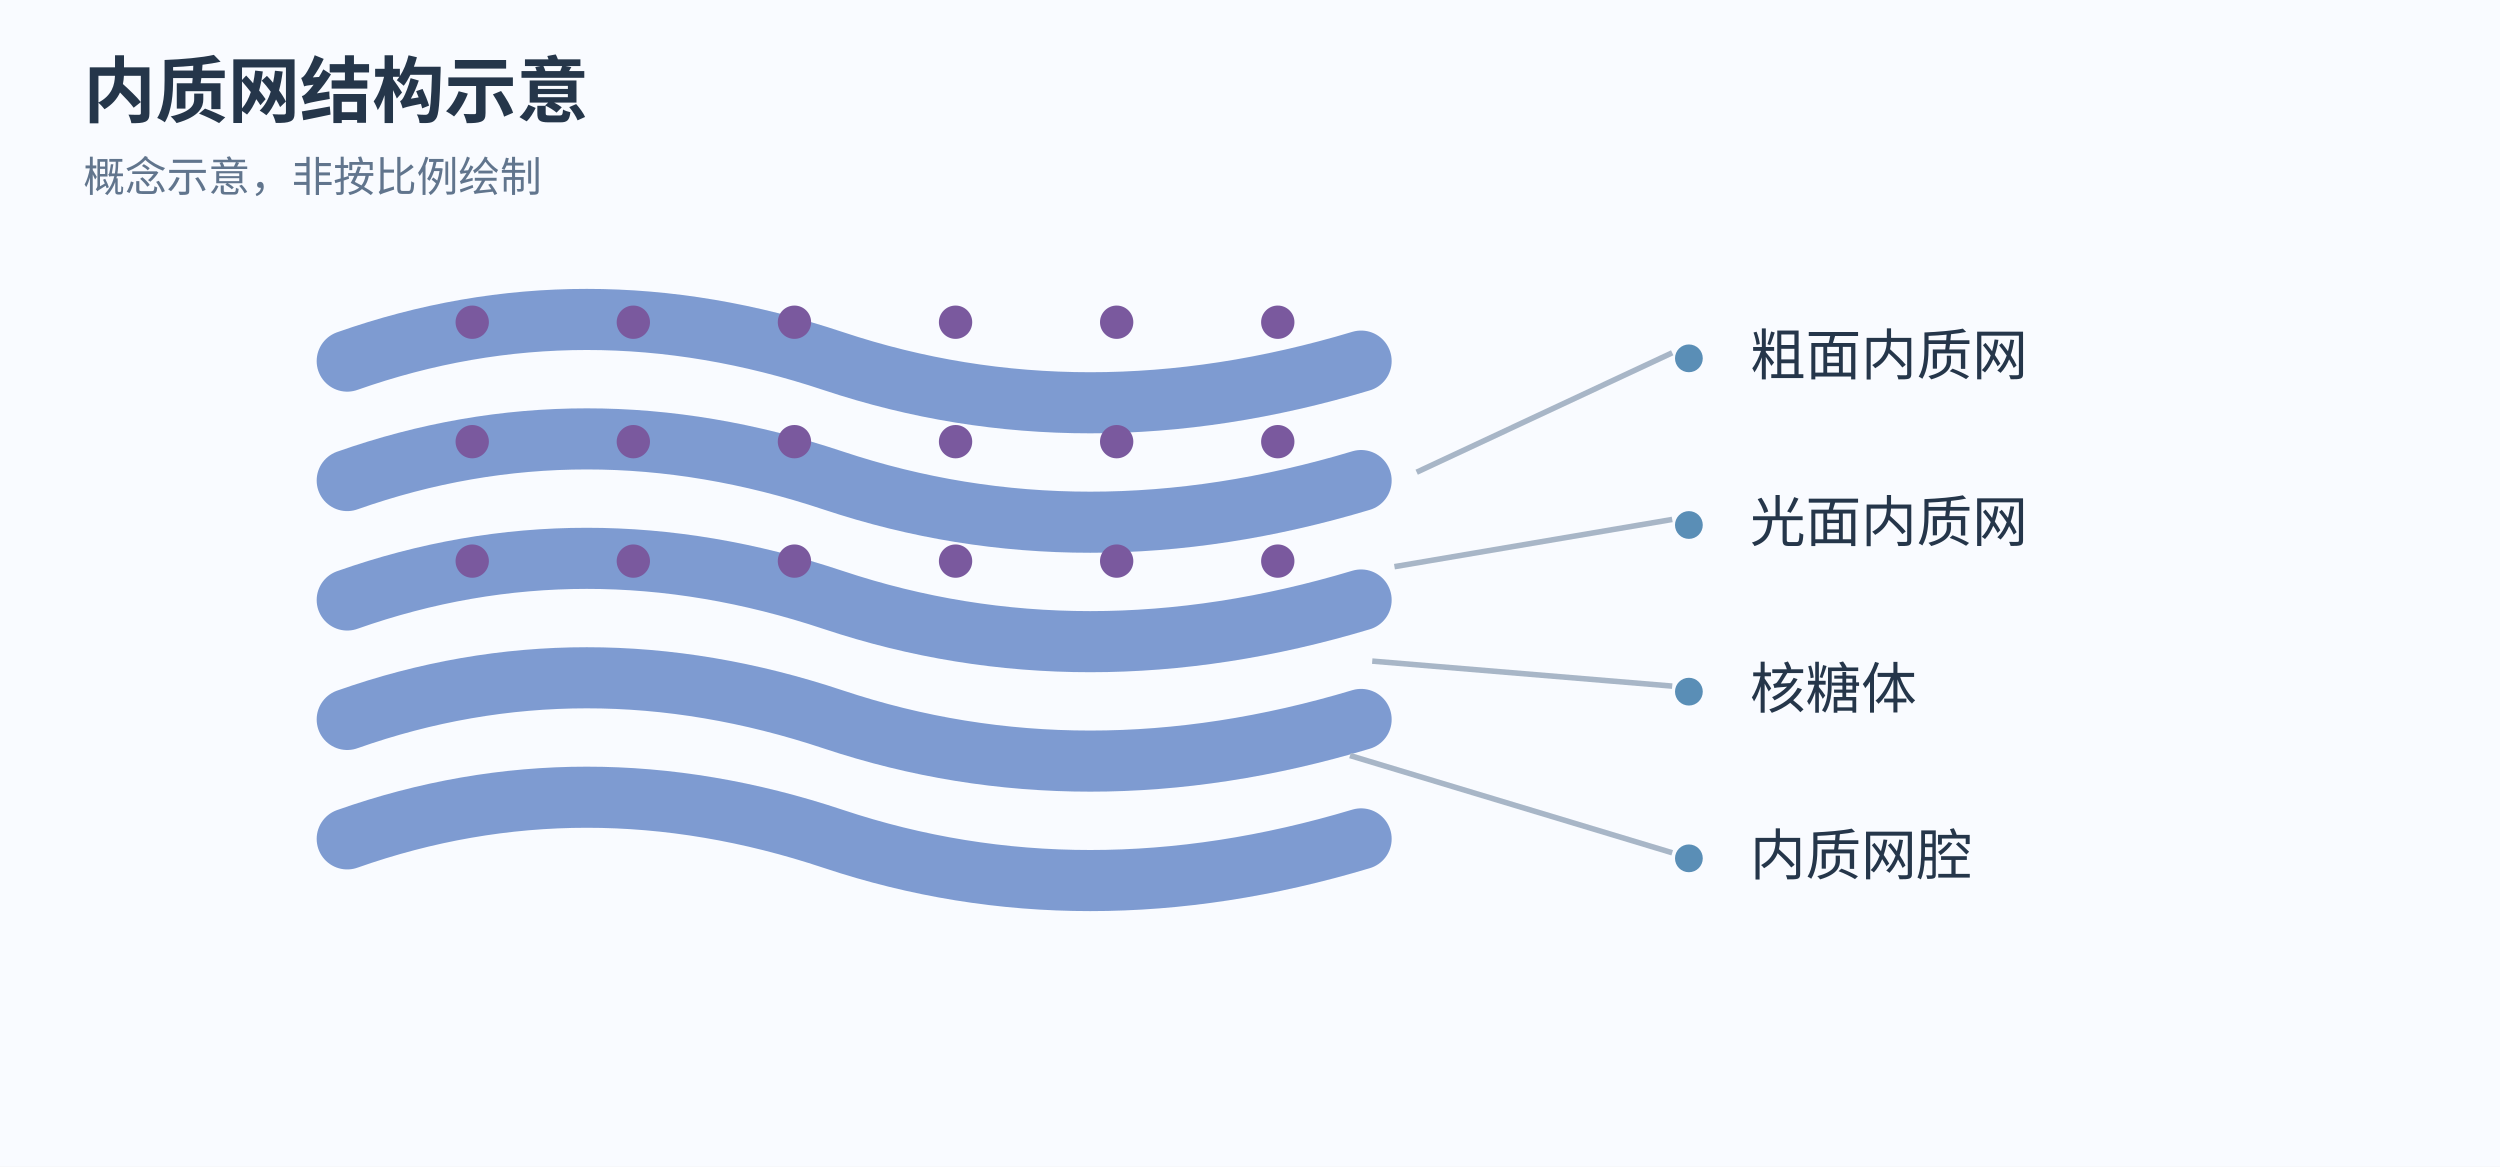
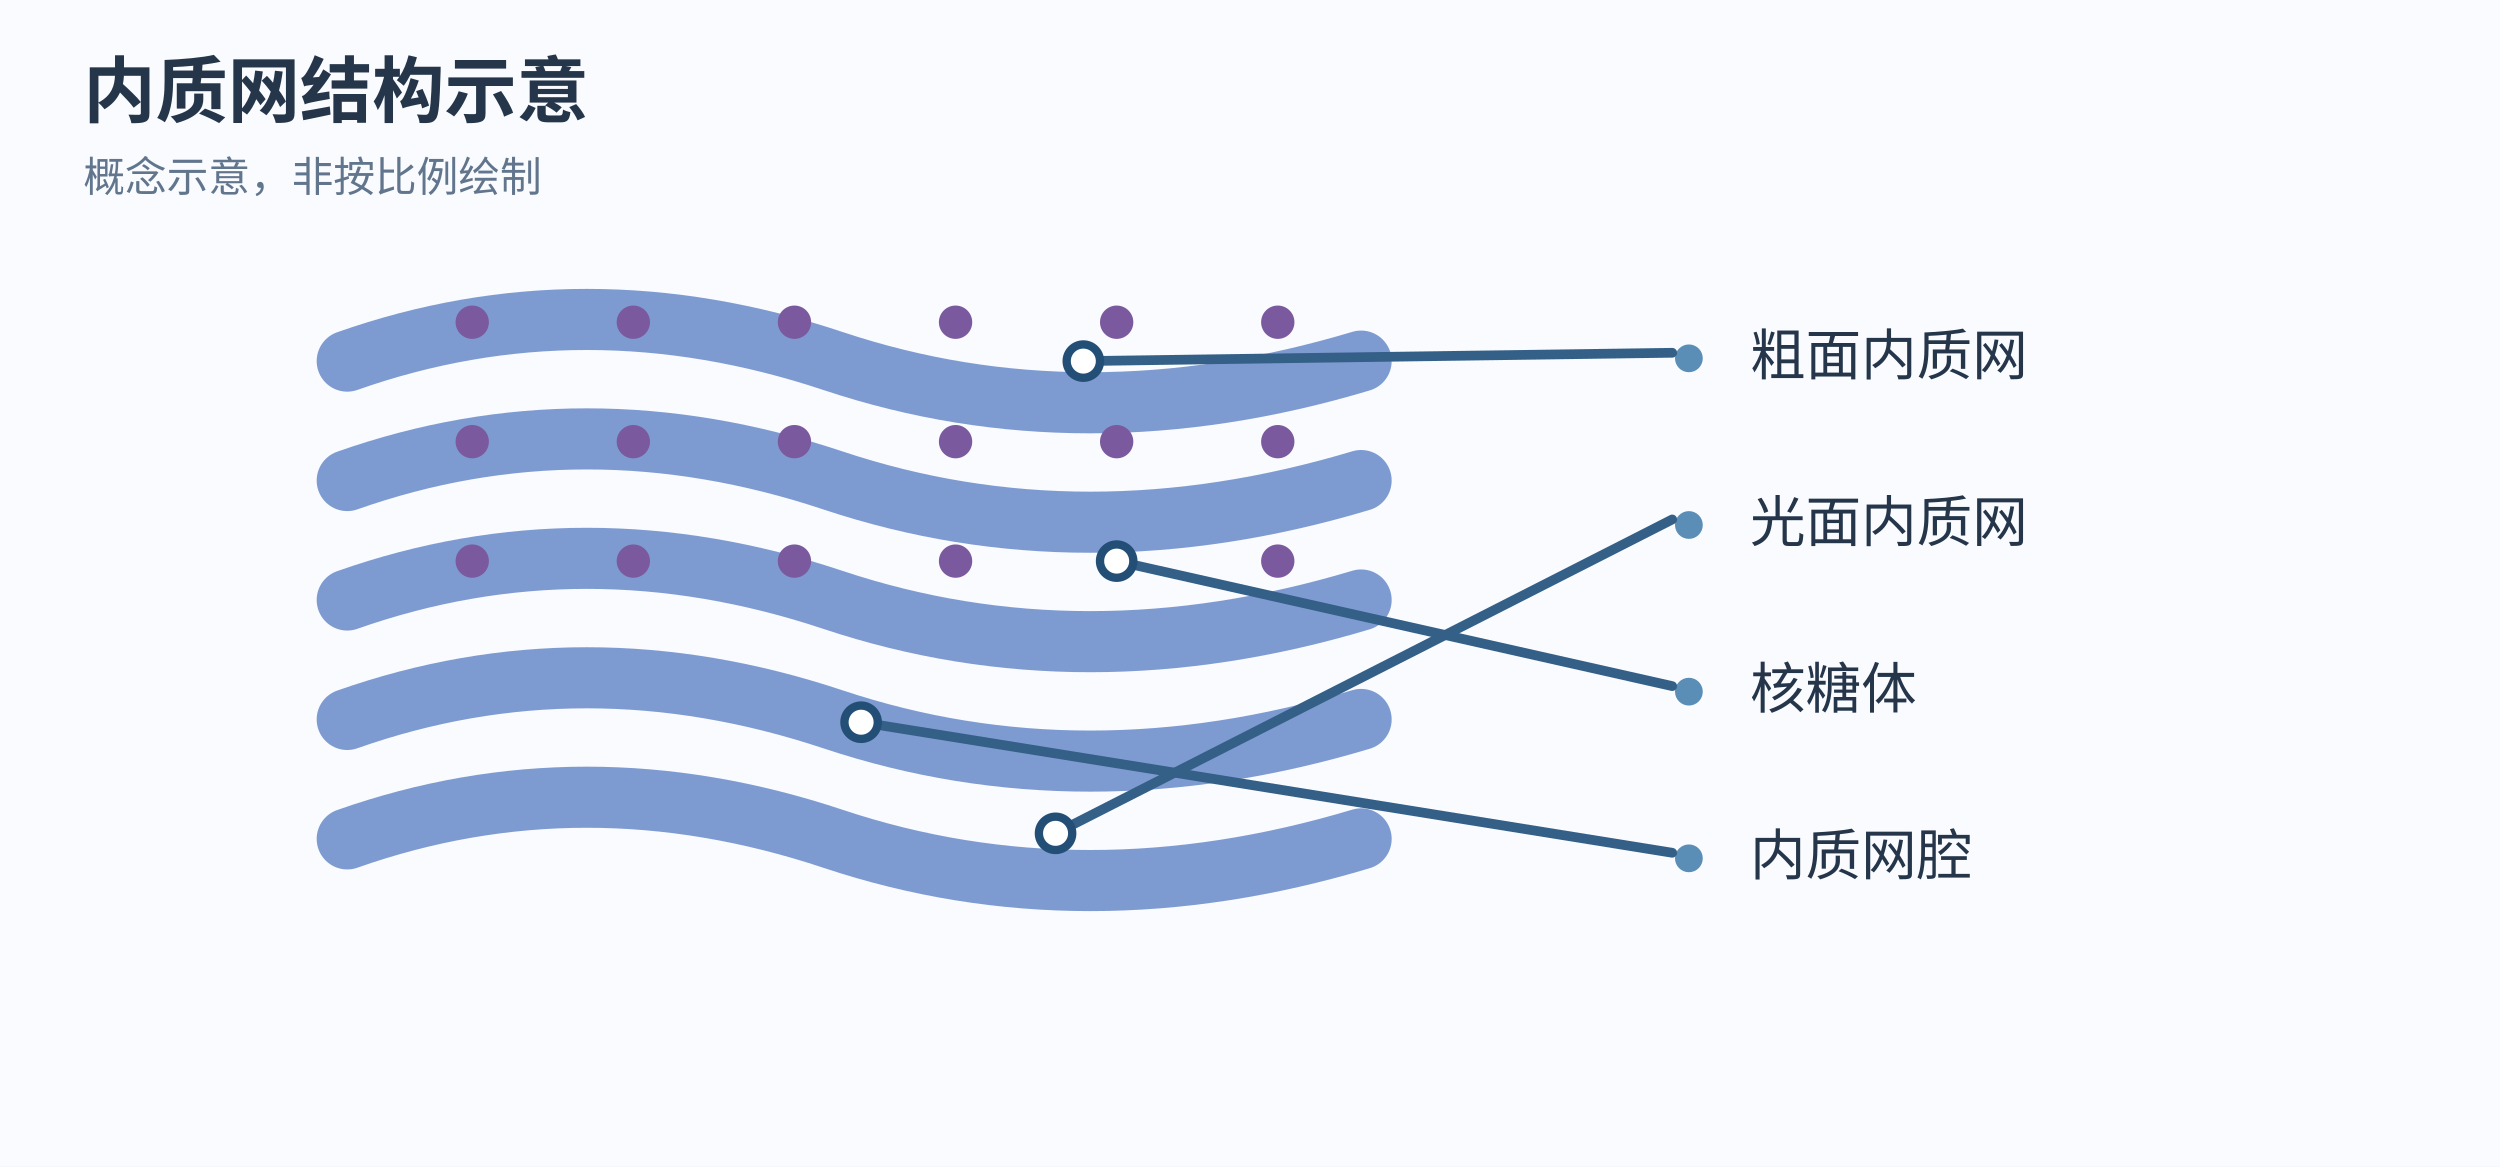
<svg xmlns="http://www.w3.org/2000/svg" viewBox="0 0 900 420" width="900" height="420">
  <rect width="900" height="420" fill="#f9fbff" />
-   <style>text{font-family:"Microsoft YaHei","Noto Sans CJK SC",sans-serif;fill:#25364a}.ttl{font-size:26px;font-weight:bold}.lab{font-size:20px}.sub{font-size:15px;fill:#61758d}</style>
+   <style>text{font-family:"Microsoft YaHei","Noto Sans CJK SC",sans-serif;fill:#25364a}.ttl{font-size:26px;font-weight:bold}.lab{font-size:20px}.sub{font-size:15px;fill:#61758d}.leader{stroke:#345f87;stroke-width:3.5;stroke-linecap:round;fill:none}.target{fill:#fff;stroke:#234e76;stroke-width:3}</style>
  <text x="30" y="42" class="ttl">内质网结构示意</text>
  <text x="30" y="69" class="sub">概念示意，非按比例绘制</text>
  <path d="M125 130 Q210 100 300 130 T490 130" fill="none" stroke="#7e9bd1" stroke-width="22" stroke-linecap="round" />
  <circle cx="170" cy="116" r="6" fill="#7a599e" />
  <circle cx="228" cy="116" r="6" fill="#7a599e" />
  <circle cx="286" cy="116" r="6" fill="#7a599e" />
  <circle cx="344" cy="116" r="6" fill="#7a599e" />
  <circle cx="402" cy="116" r="6" fill="#7a599e" />
  <circle cx="460" cy="116" r="6" fill="#7a599e" />
  <path d="M125 173 Q210 143 300 173 T490 173" fill="none" stroke="#7e9bd1" stroke-width="22" stroke-linecap="round" />
  <circle cx="170" cy="159" r="6" fill="#7a599e" />
  <circle cx="228" cy="159" r="6" fill="#7a599e" />
  <circle cx="286" cy="159" r="6" fill="#7a599e" />
  <circle cx="344" cy="159" r="6" fill="#7a599e" />
  <circle cx="402" cy="159" r="6" fill="#7a599e" />
  <circle cx="460" cy="159" r="6" fill="#7a599e" />
  <path d="M125 216 Q210 186 300 216 T490 216" fill="none" stroke="#7e9bd1" stroke-width="22" stroke-linecap="round" />
  <circle cx="170" cy="202" r="6" fill="#7a599e" />
  <circle cx="228" cy="202" r="6" fill="#7a599e" />
  <circle cx="286" cy="202" r="6" fill="#7a599e" />
  <circle cx="344" cy="202" r="6" fill="#7a599e" />
  <circle cx="402" cy="202" r="6" fill="#7a599e" />
  <circle cx="460" cy="202" r="6" fill="#7a599e" />
  <path d="M125 259 Q210 229 300 259 T490 259" fill="none" stroke="#7e9bd1" stroke-width="22" stroke-linecap="round" />
  <path d="M125 302 Q210 272 300 302 T490 302" fill="none" stroke="#7e9bd1" stroke-width="22" stroke-linecap="round" />
  <circle cx="608" cy="129" r="5" fill="#5a8eb6" />
  <text x="630" y="135" class="lab">粗面内质网</text>
-   <path d="M602 127 L510 170" fill="none" stroke="#a8b6c7" stroke-width="2" />
+   <path d="M602 127 L390 130" class="leader" />
+   <circle cx="390" cy="130" r="6" class="target" />
  <circle cx="608" cy="189" r="5" fill="#5a8eb6" />
  <text x="630" y="195" class="lab">光面内质网</text>
-   <path d="M602 187 L502 204" fill="none" stroke="#a8b6c7" stroke-width="2" />
+   <path d="M602 187 L380 300" class="leader" />
+   <circle cx="380" cy="300" r="6" class="target" />
  <circle cx="608" cy="249" r="5" fill="#5a8eb6" />
  <text x="630" y="255" class="lab">核糖体</text>
-   <path d="M602 247 L494 238" fill="none" stroke="#a8b6c7" stroke-width="2" />
+   <path d="M602 247 L402 202" class="leader" />
+   <circle cx="402" cy="202" r="6" class="target" />
  <circle cx="608" cy="309" r="5" fill="#5a8eb6" />
  <text x="630" y="315" class="lab">内质网腔</text>
-   <path d="M602 307 L486 272" fill="none" stroke="#a8b6c7" stroke-width="2" />
+   <path d="M602 307 L310 260" class="leader" />
+   <circle cx="310" cy="260" r="6" class="target" />
</svg>
